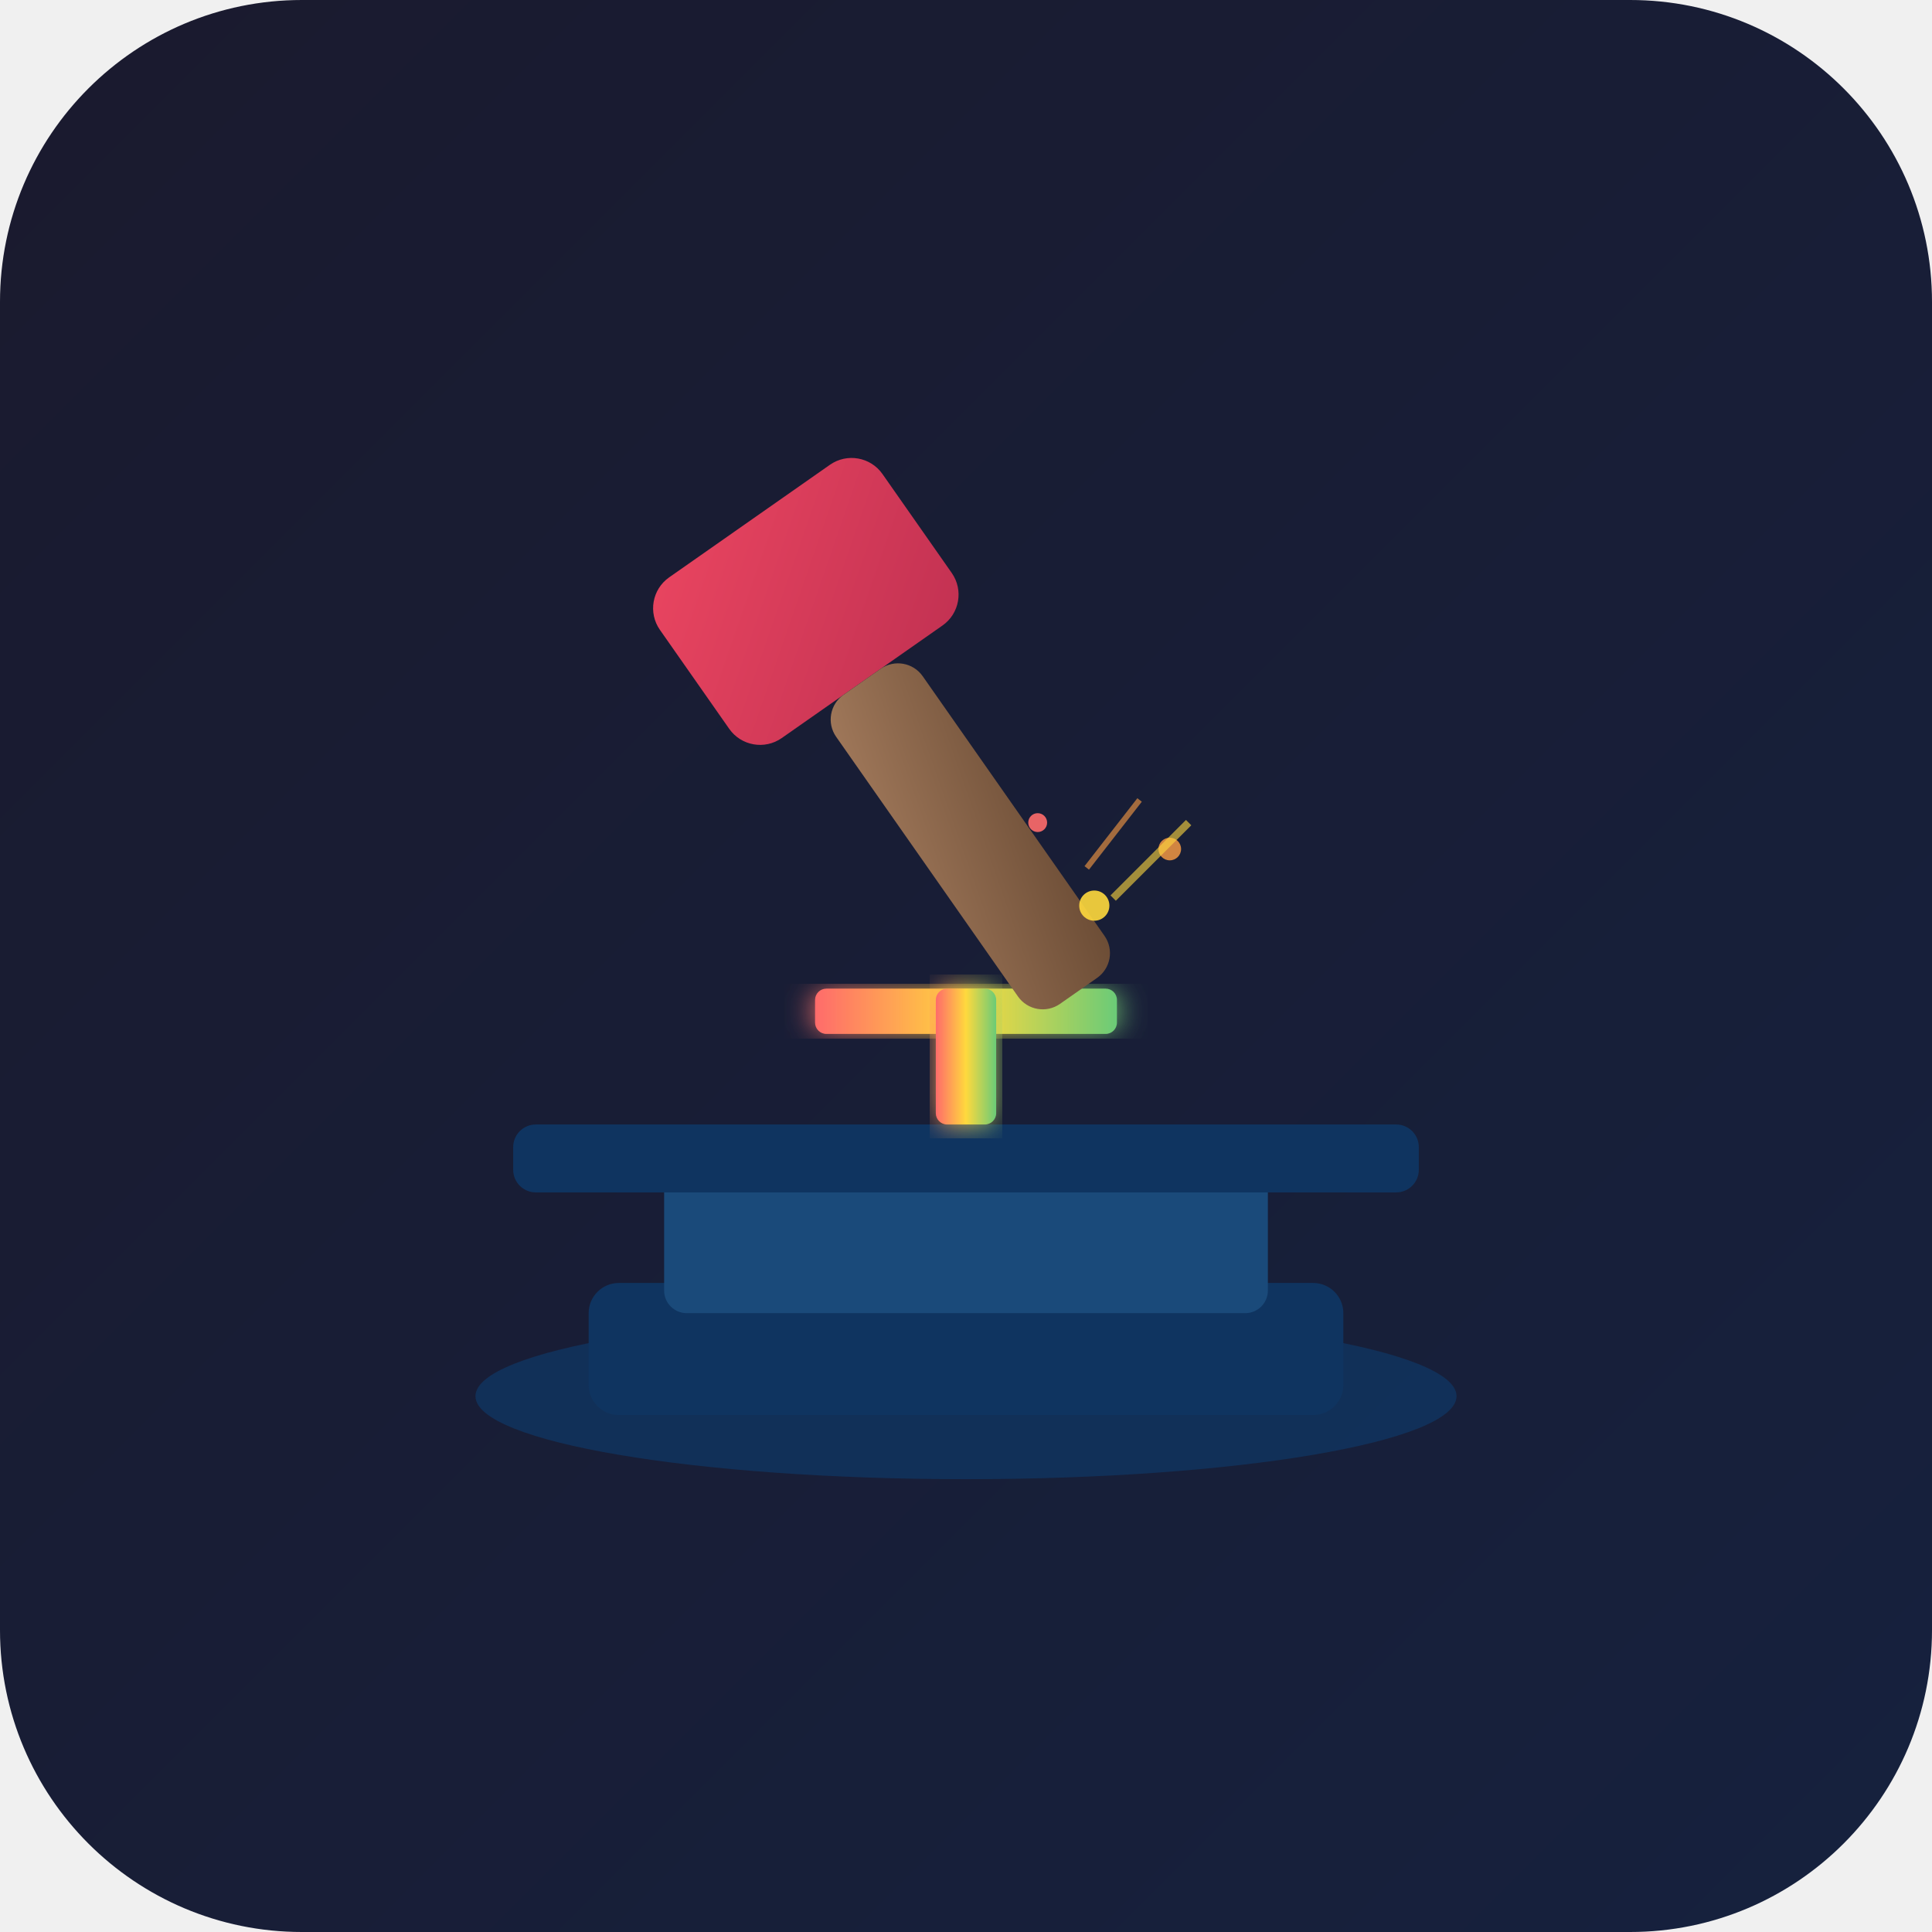
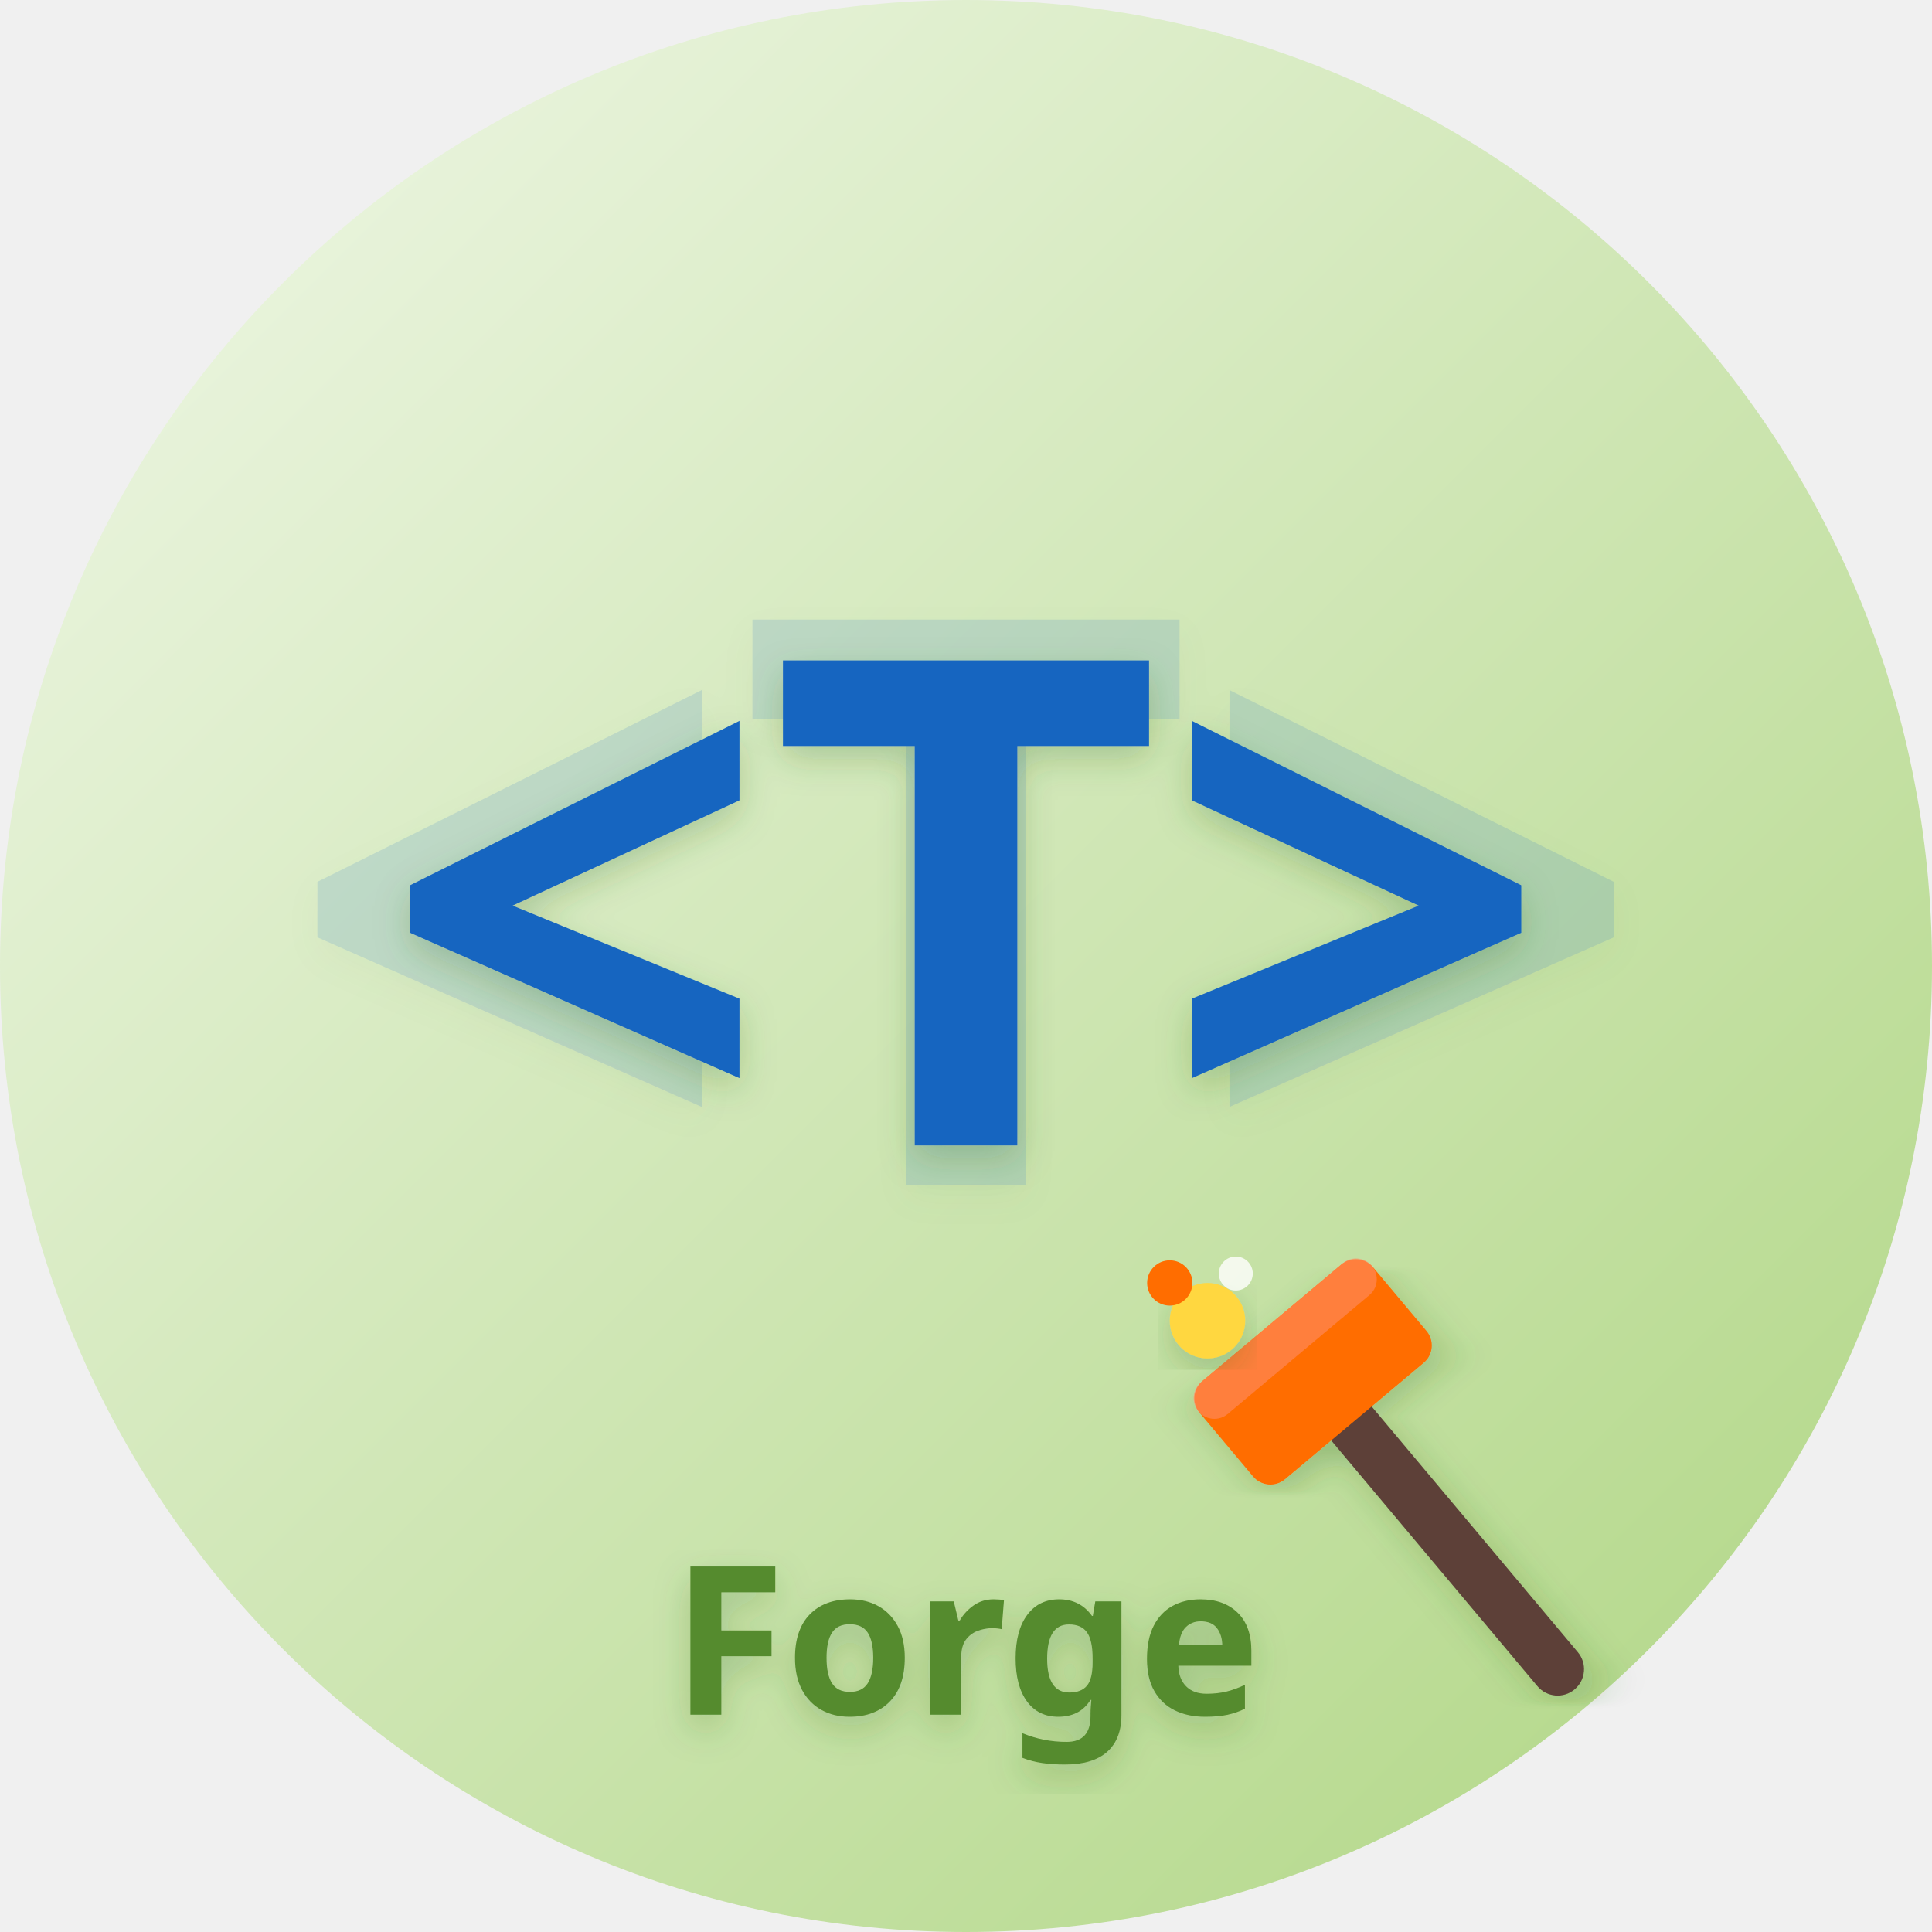
- <svg xmlns="http://www.w3.org/2000/svg" viewBox="0 0 512 512">
+ <svg xmlns="http://www.w3.org/2000/svg" viewBox="0 0 1024 1024">
  <defs>
-     <linearGradient id="bg" x1="0%" y1="0%" x2="100%" y2="100%">
-       <stop offset="0%" stop-color="#1a1a2e" />
-       <stop offset="100%" stop-color="#16213e" />
+     <linearGradient id="bg6" x1="0" y1="0" x2="1" y2="1">
+       <stop offset="0%" stop-color="#F1F8E9" />
+       <stop offset="100%" stop-color="#AED581" />
    </linearGradient>
-     <linearGradient id="hammerGrad" x1="0%" y1="0%" x2="100%" y2="100%">
-       <stop offset="0%" stop-color="#e94560" />
-       <stop offset="100%" stop-color="#c23152" />
-     </linearGradient>
-     <linearGradient id="handleGrad" x1="0%" y1="0%" x2="100%" y2="100%">
-       <stop offset="0%" stop-color="#a0785a" />
-       <stop offset="100%" stop-color="#6b4c35" />
-     </linearGradient>
-     <linearGradient id="textGrad" x1="0%" y1="0%" x2="100%" y2="0%">
-       <stop offset="0%" stop-color="#ff6b6b" />
-       <stop offset="50%" stop-color="#ffd93d" />
-       <stop offset="100%" stop-color="#6bcb77" />
-     </linearGradient>
-     <filter id="glow">
-       <feGaussianBlur stdDeviation="4" result="blur" />
-       <feMerge>
-         <feMergeNode in="blur" />
-         <feMergeNode in="SourceGraphic" />
-       </feMerge>
+     <filter id="sh6" x="-15%" y="-15%" width="130%" height="130%">
+       <feDropShadow dx="0" dy="7" stdDeviation="9" flood-color="#33691E" flood-opacity="0.25" />
    </filter>
  </defs>
-   <rect width="512" height="512" rx="80" fill="url(#bg)" />
-   <ellipse cx="256" cy="370" rx="130" ry="22" fill="#0f3460" opacity="0.8" />
-   <rect x="156" y="340" width="200" height="35" rx="8" fill="#0f3460" />
-   <rect x="176" y="308" width="160" height="40" rx="6" fill="#1a4a7a" />
-   <rect x="136" y="298" width="240" height="18" rx="6" fill="#0f3460" />
-   <rect x="216" y="262" width="80" height="12" rx="3" fill="url(#textGrad)" filter="url(#glow)" />
-   <rect x="248" y="262" width="16" height="36" rx="3" fill="url(#textGrad)" filter="url(#glow)" />
-   <g transform="rotate(-35, 256, 220)">
-     <rect x="220" y="120" width="72" height="52" rx="10" fill="url(#hammerGrad)" />
-     <rect x="242" y="172" width="28" height="100" rx="8" fill="url(#handleGrad)" />
+   <circle cx="512" cy="512" r="512" fill="url(#bg6)" />
+   <text x="512" y="480" font-family="Arial Black, sans-serif" font-size="420" font-weight="900" fill="#1565C0" text-anchor="middle" dominant-baseline="middle" filter="url(#sh6)" opacity="0.15">&lt;T&gt;</text>
+   <text x="512" y="480" font-family="Arial Black, sans-serif" font-size="360" font-weight="900" fill="#1565C0" text-anchor="middle" dominant-baseline="middle" filter="url(#sh6)">&lt;T&gt;</text>
+   <g transform="rotate(-40, 800, 820)" filter="url(#sh6)">
+     <rect x="764" y="700" width="28" height="200" rx="14" fill="#5D4037" />
+     <rect x="720" y="648" width="120" height="68" rx="12" fill="#FF6D00" />
+     <rect x="720" y="648" width="120" height="22" rx="11" fill="#FF8A65" opacity="0.6" />
  </g>
-   <circle cx="290" cy="240" r="4" fill="#ffd93d" opacity="0.9" />
-   <circle cx="310" cy="225" r="3" fill="#ff9f43" opacity="0.8" />
-   <circle cx="275" cy="218" r="2.5" fill="#ff6b6b" opacity="0.9" />
-   <line x1="295" y1="238" x2="315" y2="218" stroke="#ffd93d" stroke-width="2" opacity="0.6" />
-   <line x1="288" y1="230" x2="302" y2="212" stroke="#ff9f43" stroke-width="1.5" opacity="0.6" />
+   <circle cx="640" cy="700" r="20" fill="#FFD740" filter="url(#sh6)" />
+   <circle cx="620" cy="680" r="12" fill="#FF6D00" />
+   <circle cx="655" cy="675" r="9" fill="#FFFFFF" opacity="0.8" />
+   <text x="512" y="870" font-family="Arial Black, sans-serif" font-size="110" font-weight="900" fill="#558B2F" text-anchor="middle" dominant-baseline="middle" filter="url(#sh6)">Forge</text>
</svg>
